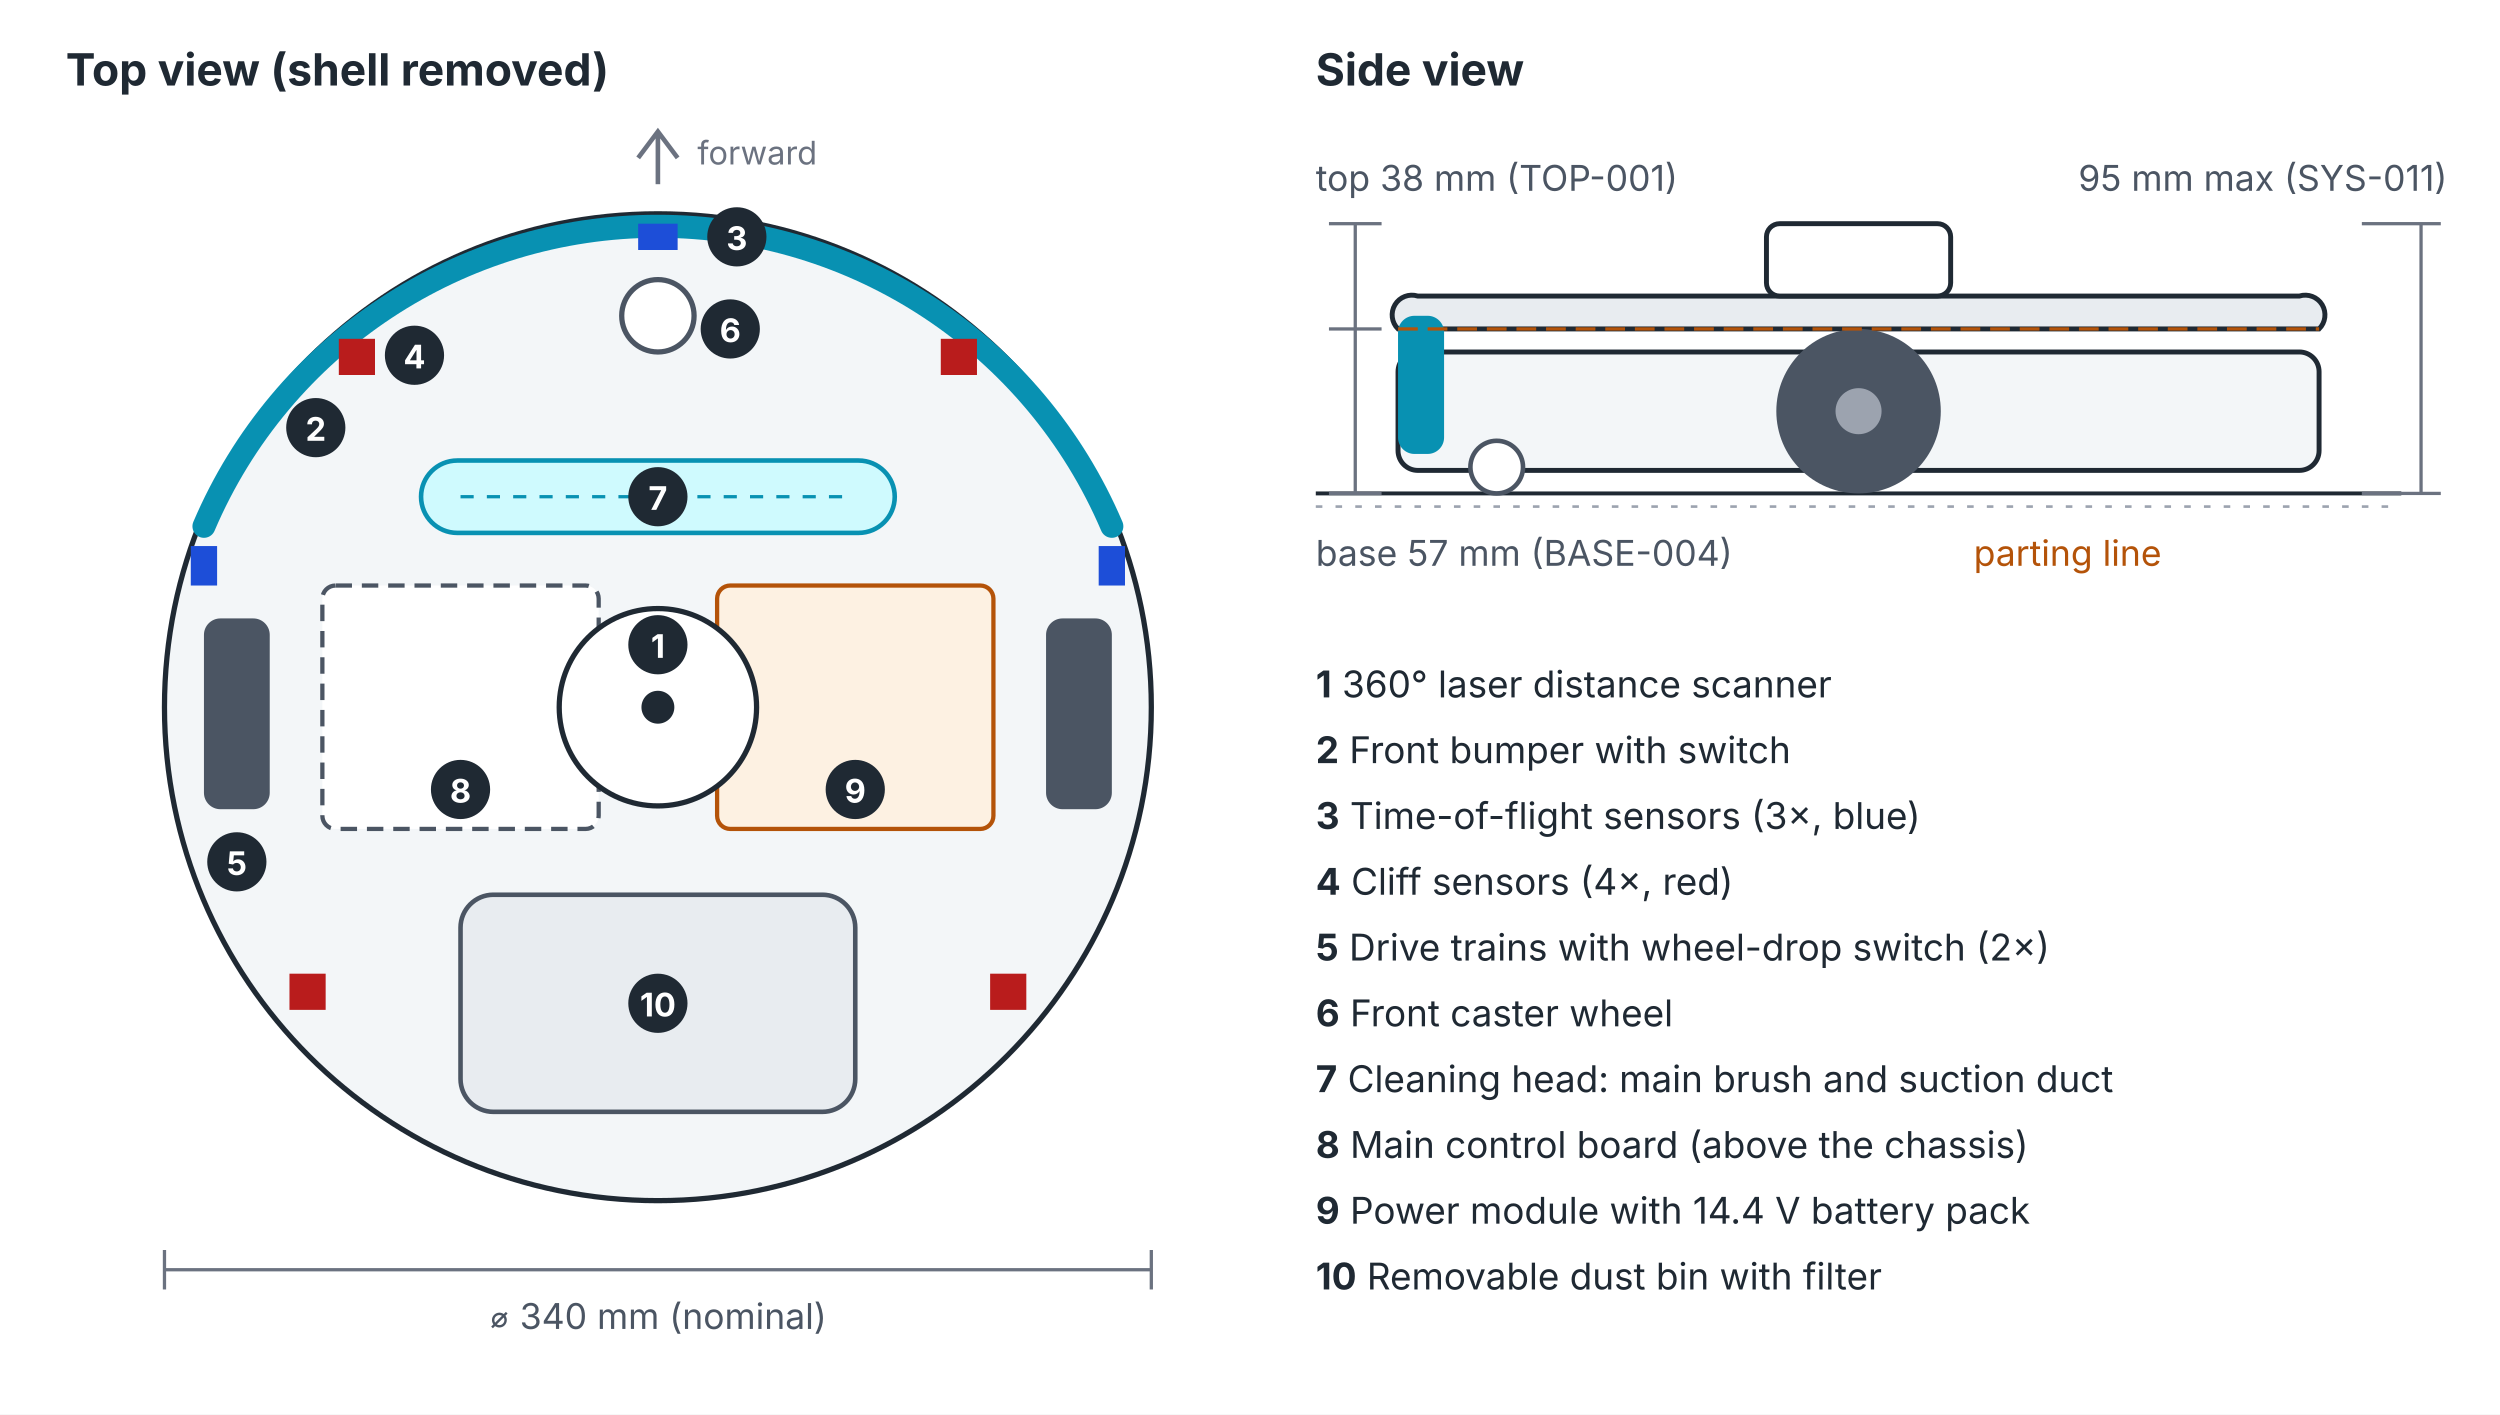
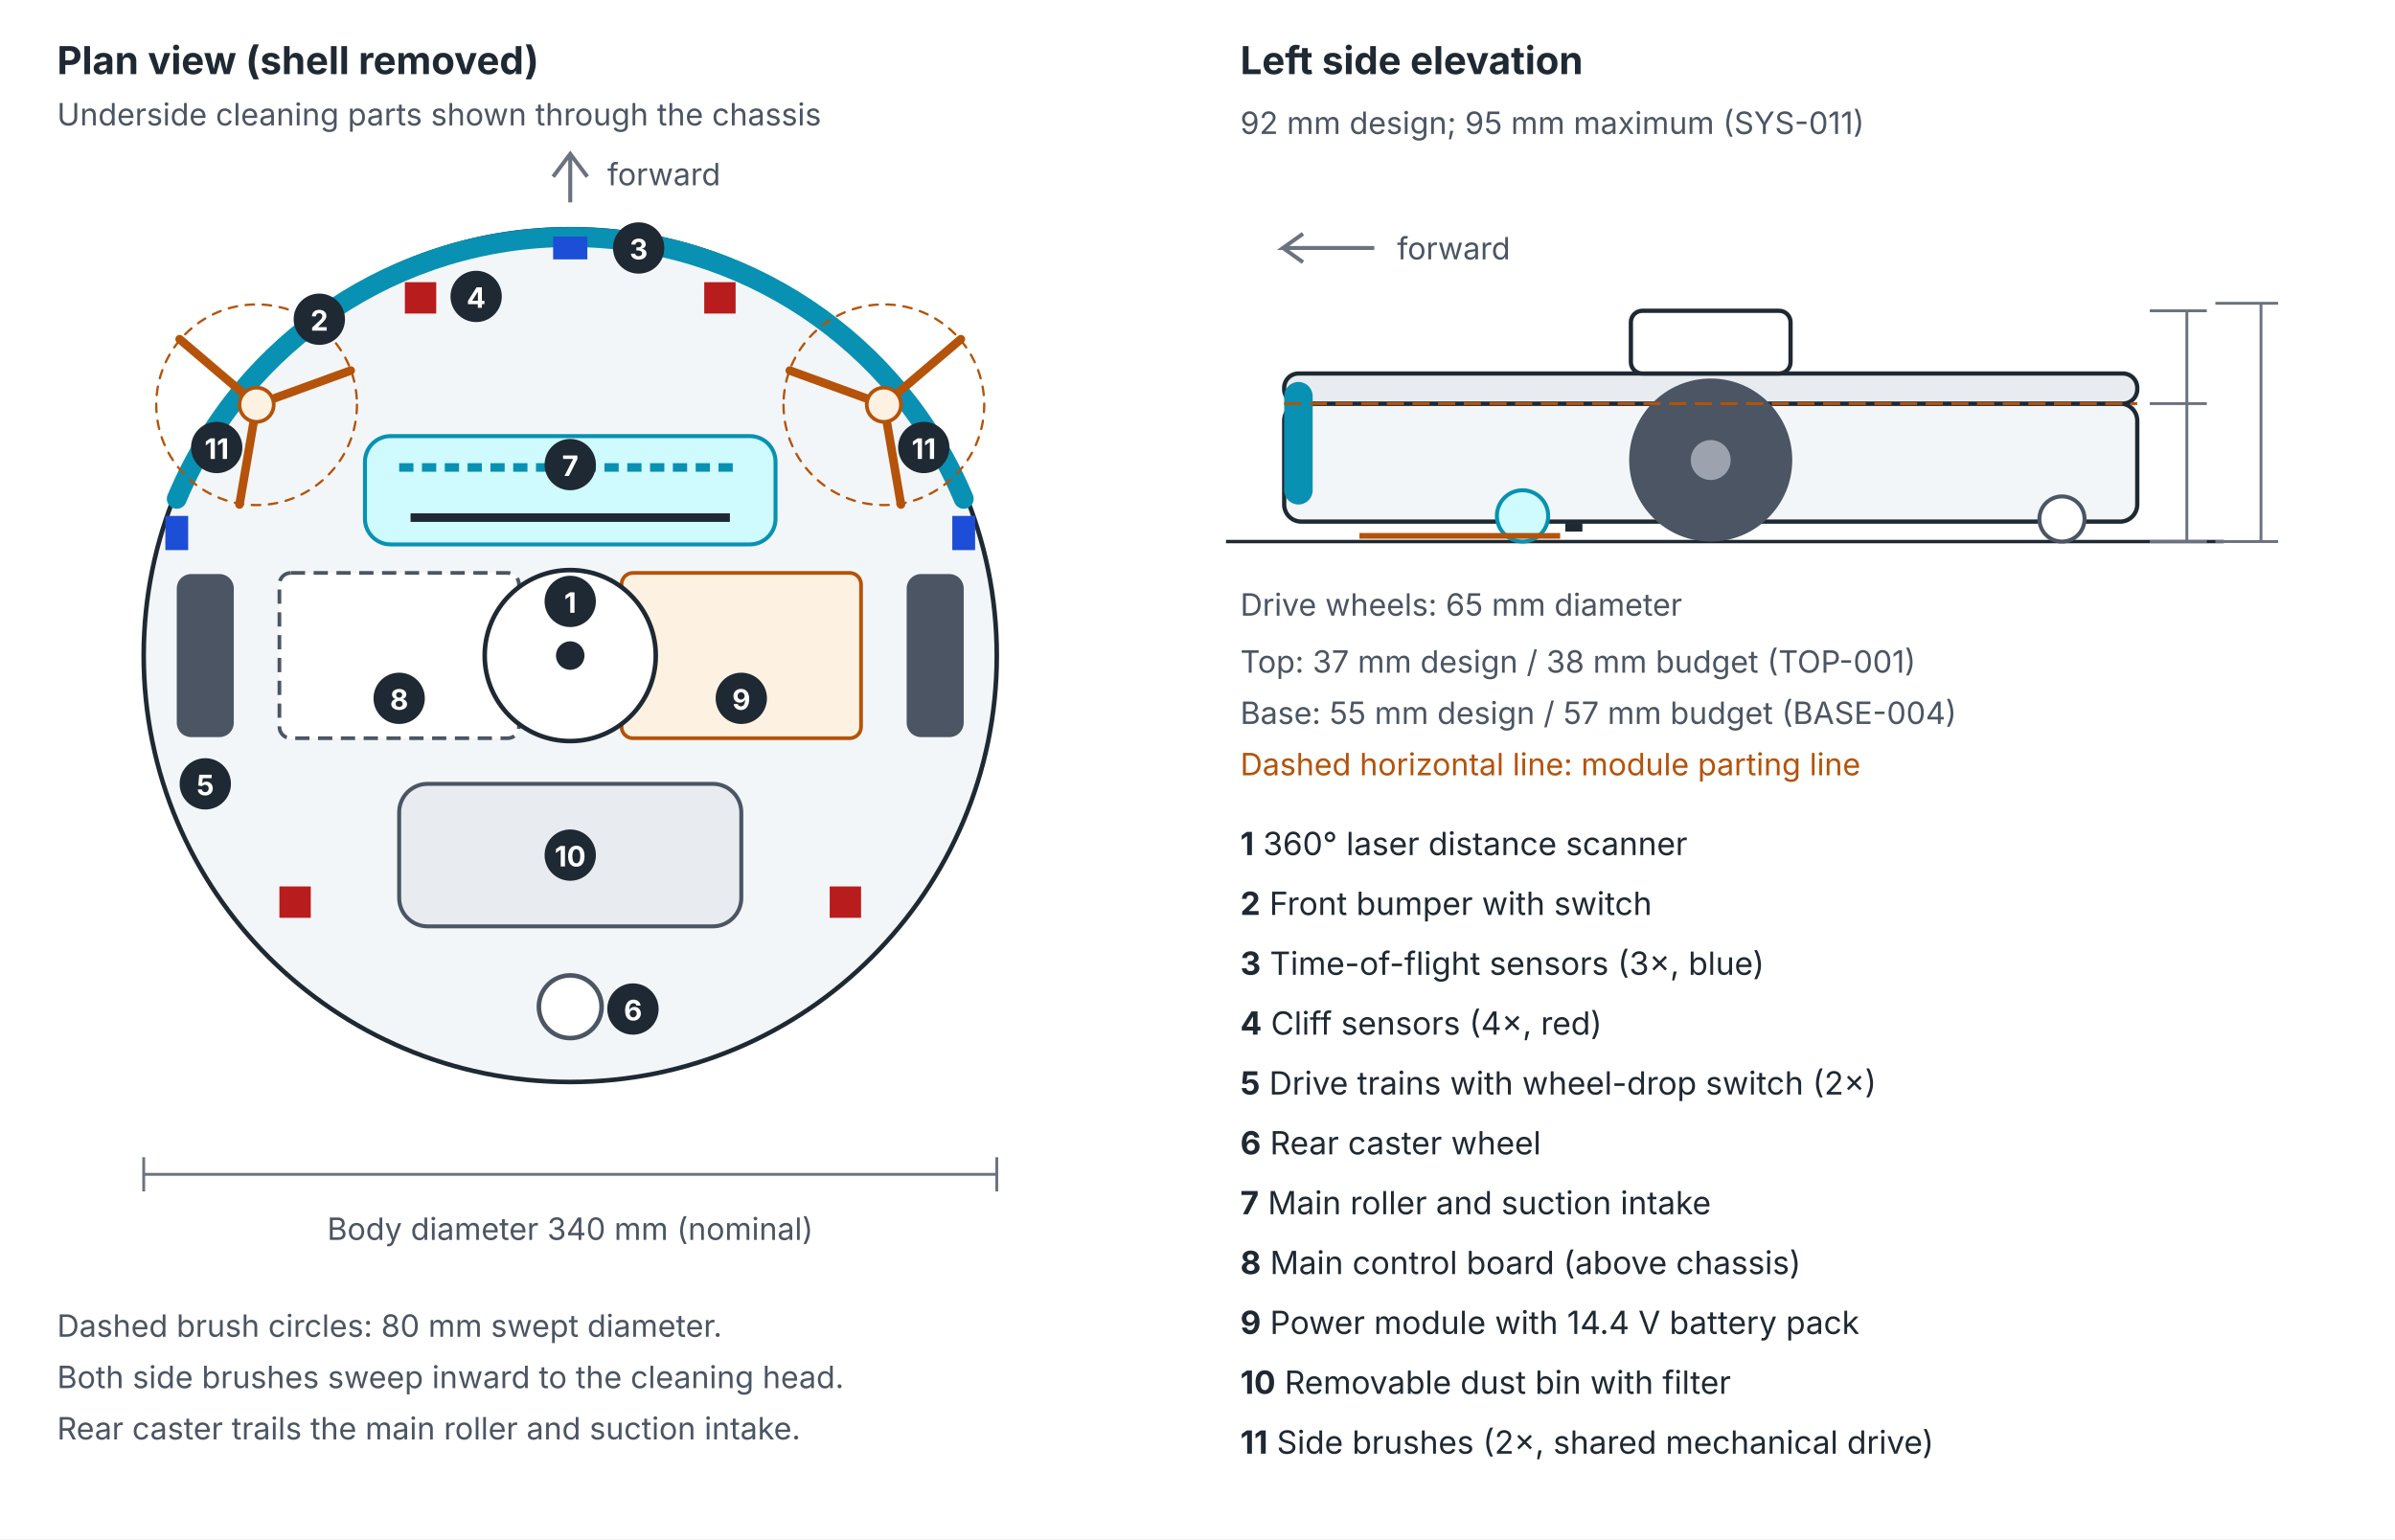
- <svg xmlns="http://www.w3.org/2000/svg" viewBox="0 0 760 430" width="760" height="430" font-family="Inter, Helvetica, Arial, sans-serif" font-size="11.7" fill="#1f2933">
-   <rect width="760" height="430" fill="#ffffff" />
-   <text x="20" y="26" font-size="13.5" font-weight="bold">Top view (shell removed)</text>
-   <text x="400" y="26" font-size="13.5" font-weight="bold">Side view</text>
-   <circle cx="200" cy="215" r="150" fill="#f3f6f8" stroke="#1f2933" stroke-width="1.6" />
-   <path d="M 62 160 A 150 150 0 0 1 338 160" fill="none" stroke="#0891b2" stroke-width="7" stroke-linecap="round" />
-   <rect x="62" y="188" width="20" height="58" rx="5" fill="#4b5563" />
-   <rect x="318" y="188" width="20" height="58" rx="5" fill="#4b5563" />
-   <circle cx="200" cy="96" r="11" fill="#ffffff" stroke="#4b5563" stroke-width="1.6" />
-   <rect x="128" y="140" width="144" height="22" rx="11" fill="#cffafe" stroke="#0891b2" stroke-width="1.4" />
-   <path d="M 140 151 h 120" stroke="#0891b2" stroke-width="1" stroke-dasharray="4 4" />
-   <rect x="98" y="178" width="84" height="74" rx="4" fill="#ffffff" stroke="#4b5563" stroke-width="1.3" stroke-dasharray="5 3" />
-   <rect x="218" y="178" width="84" height="74" rx="4" fill="#fdf1e2" stroke="#b45309" stroke-width="1.3" />
-   <circle cx="200" cy="215" r="30" fill="#ffffff" stroke="#1f2933" stroke-width="1.6" />
-   <circle cx="200" cy="215" r="5" fill="#1f2933" />
-   <rect x="140" y="272" width="120" height="66" rx="10" fill="#e8ecf0" stroke="#4b5563" stroke-width="1.4" />
+ <svg xmlns="http://www.w3.org/2000/svg" viewBox="0 0 840 540" width="840" height="540" font-family="Inter, Helvetica, Arial, sans-serif" font-size="11.7" fill="#1f2933" role="img" aria-labelledby="title desc">
+   <rect width="840" height="540" fill="#ffffff" />
+   <text x="20" y="26" font-size="13.5" font-weight="bold">Plan view (shell removed)</text>
+   <text x="20" y="44" font-size="10.8" fill="#4b5563">Underside cleaning parts shown through the chassis</text>
+   <text x="435" y="26" font-size="13.5" font-weight="bold">Left side elevation</text>
+   <text x="435" y="47" font-size="10.8" fill="#4b5563">92 mm design; 95 mm maximum (SYS-011)</text>
+   <defs>
+     <g id="side-brush" stroke="#b45309" stroke-width="3" stroke-linecap="round">
+       <path d="M 0 0 L -27 -23 M 0 0 L 33 -12 M 0 0 L -6 35" />
+       <circle r="35.2" fill="none" stroke-width="0.8" stroke-dasharray="3 3" />
+       <circle r="6" fill="#fdf1e2" stroke-width="1.3" />
+     </g>
+   </defs>
+   <circle cx="200" cy="230" r="149.6" fill="#f3f6f8" stroke="#1f2933" stroke-width="1.6" />
+   <path d="M 62 175 A 149.6 149.6 0 0 1 338 175" fill="none" stroke="#0891b2" stroke-width="7" stroke-linecap="round" />
+   <use href="#side-brush" transform="translate(90 142)" />
+   <use href="#side-brush" transform="translate(310 142) scale(-1 1)" />
+   <rect x="128" y="153" width="144" height="38" rx="9" fill="#cffafe" stroke="#0891b2" stroke-width="1.4" />
+   <path d="M 140 164 h 120" stroke="#0891b2" stroke-width="3" stroke-dasharray="5 3" />
+   <path d="M 144 181.6 h 112" stroke="#1f2933" stroke-width="3" />
+   <rect x="62" y="201.4" width="20" height="57.2" rx="5" fill="#4b5563" />
+   <rect x="318" y="201.4" width="20" height="57.2" rx="5" fill="#4b5563" />
+   <rect x="98" y="201" width="84" height="58" rx="4" fill="#ffffff" stroke="#4b5563" stroke-width="1.3" stroke-dasharray="5 3" />
+   <rect x="218" y="201" width="84" height="58" rx="4" fill="#fdf1e2" stroke="#b45309" stroke-width="1.3" />
+   <circle cx="200" cy="230" r="30" fill="#ffffff" stroke="#1f2933" stroke-width="1.6" />
+   <circle cx="200" cy="230" r="5" fill="#1f2933" />
+   <rect x="140" y="275" width="120" height="50" rx="10" fill="#e8ecf0" stroke="#4b5563" stroke-width="1.4" />
+   <circle cx="200" cy="353.2" r="11" fill="#ffffff" stroke="#4b5563" stroke-width="1.6" />
  <g fill="#b91c1c">
-     <rect x="103" y="103" width="11" height="11" />
-     <rect x="286" y="103" width="11" height="11" />
-     <rect x="88" y="296" width="11" height="11" />
-     <rect x="301" y="296" width="11" height="11" />
+     <rect x="142" y="99" width="11" height="11" />
+     <rect x="247" y="99" width="11" height="11" />
+     <rect x="98" y="311" width="11" height="11" />
+     <rect x="291" y="311" width="11" height="11" />
  </g>
  <g fill="#1d4ed8">
-     <rect x="194" y="68" width="12" height="8" />
-     <rect x="58" y="166" width="8" height="12" />
-     <rect x="334" y="166" width="8" height="12" />
+     <rect x="194" y="83" width="12" height="8" />
+     <rect x="58" y="181" width="8" height="12" />
+     <rect x="334" y="181" width="8" height="12" />
  </g>
-   <path d="M 200 40 v 16 m -6 -8 l 6 -8 l 6 8" fill="none" stroke="#6b7280" stroke-width="1.4" />
-   <text x="212" y="50" font-size="9.9" fill="#6b7280">forward</text>
+   <path d="M 200 54 v 17 m -6 -9 l 6 -8 l 6 8" fill="none" stroke="#6b7280" stroke-width="1.4" />
+   <text x="213" y="65" font-size="10.8" fill="#4b5563">forward</text>
  <g font-size="9.9" font-weight="bold" text-anchor="middle" fill="#ffffff">
    <g>
-       <circle cx="200" cy="196" r="9" fill="#1f2933" />
-       <text x="200" y="200">1</text>
+       <circle cx="200" cy="211" r="9" fill="#1f2933" />
+       <text x="200" y="215">1</text>
    </g>
    <g>
-       <circle cx="96" cy="130" r="9" fill="#1f2933" />
-       <text x="96" y="134">2</text>
+       <circle cx="112" cy="112" r="9" fill="#1f2933" />
+       <text x="112" y="116">2</text>
    </g>
    <g>
-       <circle cx="224" cy="72" r="9" fill="#1f2933" />
-       <text x="224" y="76">3</text>
+       <circle cx="224" cy="87" r="9" fill="#1f2933" />
+       <text x="224" y="91">3</text>
    </g>
    <g>
-       <circle cx="126" cy="108" r="9" fill="#1f2933" />
-       <text x="126" y="112">4</text>
+       <circle cx="167" cy="104" r="9" fill="#1f2933" />
+       <text x="167" y="108">4</text>
    </g>
    <g>
-       <circle cx="72" cy="262" r="9" fill="#1f2933" />
-       <text x="72" y="266">5</text>
+       <circle cx="72" cy="275" r="9" fill="#1f2933" />
+       <text x="72" y="279">5</text>
    </g>
    <g>
-       <circle cx="222" cy="100" r="9" fill="#1f2933" />
-       <text x="222" y="104">6</text>
+       <circle cx="222" cy="354" r="9" fill="#1f2933" />
+       <text x="222" y="358">6</text>
    </g>
    <g>
-       <circle cx="200" cy="151" r="9" fill="#1f2933" />
-       <text x="200" y="155">7</text>
+       <circle cx="200" cy="163" r="9" fill="#1f2933" />
+       <text x="200" y="167">7</text>
    </g>
    <g>
-       <circle cx="140" cy="240" r="9" fill="#1f2933" />
-       <text x="140" y="244">8</text>
+       <circle cx="140" cy="245" r="9" fill="#1f2933" />
+       <text x="140" y="249">8</text>
    </g>
    <g>
-       <circle cx="260" cy="240" r="9" fill="#1f2933" />
-       <text x="260" y="244">9</text>
+       <circle cx="260" cy="245" r="9" fill="#1f2933" />
+       <text x="260" y="249">9</text>
    </g>
    <g>
-       <circle cx="200" cy="305" r="9" fill="#1f2933" />
-       <text x="200" y="309">10</text>
+       <circle cx="200" cy="300" r="9" fill="#1f2933" />
+       <text x="200" y="304">10</text>
+     </g>
+     <g>
+       <circle cx="76" cy="157" r="9" fill="#1f2933" />
+       <text x="76" y="161">11</text>
+     </g>
+     <g>
+       <circle cx="324" cy="157" r="9" fill="#1f2933" />
+       <text x="324" y="161">11</text>
    </g>
  </g>
-   <path d="M 50 386 h 300 M 50 380 v 12 M 350 380 v 12" stroke="#6b7280" stroke-width="1" />
-   <text x="200" y="404" text-anchor="middle" font-size="10.8" fill="#4b5563">⌀ 340 mm (nominal)</text>
-   <path d="M 400 150 h 330" stroke="#1f2933" stroke-width="1.2" />
-   <path d="M 400 154 h 330" stroke="#9ca3af" stroke-width="0.8" stroke-dasharray="2 4" />
-   <rect x="425" y="107" width="280" height="36" rx="6" fill="#f3f6f8" stroke="#1f2933" stroke-width="1.5" />
-   <path d="M 425 100 h 280 a 6 6 0 0 0 -6 -10 h -268 a 6 6 0 0 0 -6 10 z" fill="#e8ecf0" stroke="#1f2933" stroke-width="1.5" />
-   <rect x="425" y="96" width="14" height="42" rx="5" fill="#0891b2" />
-   <rect x="537" y="68" width="56" height="22" rx="4" fill="#ffffff" stroke="#1f2933" stroke-width="1.5" />
-   <circle cx="565" cy="125" r="25" fill="#4b5563" />
-   <circle cx="565" cy="125" r="7" fill="#9ca3af" />
-   <circle cx="455" cy="142" r="8" fill="#ffffff" stroke="#4b5563" stroke-width="1.4" />
-   <path d="M 425 100 h 280" stroke="#b45309" stroke-width="1" stroke-dasharray="6 3" />
+   <path d="M 50.4 412 h 299.2 M 50.4 406 v 12 M 349.6 406 v 12" stroke="#6b7280" />
+   <text x="200" y="435" text-anchor="middle" font-size="10.8" fill="#4b5563">Body diameter 340 mm (nominal)</text>
+   <text x="20" y="469" font-size="10.8" fill="#4b5563">Dashed brush circles: 80 mm swept diameter.</text>
+   <text x="20" y="487" font-size="10.8" fill="#4b5563">Both side brushes sweep inward to the cleaning head.</text>
+   <text x="20" y="505" font-size="10.8" fill="#4b5563">Rear caster trails the main roller and suction intake.</text>
+   <path d="M 430 190 h 350" stroke="#1f2933" stroke-width="1.2" />
+   <rect x="450.4" y="141.6" width="299.2" height="41.4" rx="6" fill="#f3f6f8" stroke="#1f2933" stroke-width="1.5" />
+   <rect x="450.4" y="131.04" width="299.2" height="10.56" rx="5" fill="#e8ecf0" stroke="#1f2933" stroke-width="1.5" />
+   <rect x="450.4" y="134" width="10" height="43" rx="5" fill="#0891b2" />
+   <rect x="572" y="109.04" width="56" height="22" rx="4" fill="#ffffff" stroke="#1f2933" stroke-width="1.5" />
+   <circle cx="600" cy="161.4" r="28.6" fill="#4b5563" />
+   <circle cx="600" cy="161.4" r="7" fill="#9ca3af" />
+   <circle cx="723.2" cy="182.08" r="7.92" fill="#ffffff" stroke="#4b5563" stroke-width="1.4" />
+   <circle cx="534" cy="181" r="9" fill="#cffafe" stroke="#0891b2" stroke-width="1.4" />
+   <path d="M 549 185 h 6" stroke="#1f2933" stroke-width="3" />
+   <path d="M 476.8 188 h 70.4" stroke="#b45309" stroke-width="2" />
+   <path d="M 450.4 141.6 h 299.2" stroke="#b45309" stroke-width="1" stroke-dasharray="6 3" />
+   <path d="M 482 87 h -32 l 7 -5 m -7 5 l 7 5" fill="none" stroke="#6b7280" stroke-width="1.4" />
+   <text x="490" y="91" font-size="10.8" fill="#4b5563">forward</text>
  <g stroke="#6b7280" stroke-width="1" fill="none">
-     <path d="M 718 68 h 24 M 718 150 h 24 M 736 68 v 82" />
-     <path d="M 404 68 h 16 M 404 100 h 16 M 404 150 h 16 M 412 68 v 82" />
+     <path d="M 777 106.4 h 22 M 777 190 h 22 M 793 106.4 v 83.6" />
+     <path d="M 754 109.04 h 20 M 754 141.6 h 20 M 754 190 h 20 M 767 109.04 v 80.96" />
  </g>
  <g font-size="10.8" fill="#4b5563">
-     <text x="744" y="58" text-anchor="end">95 mm max (SYS-011)</text>
-     <text x="400" y="58">top 38 mm (TOP-001)</text>
-     <text x="400" y="172">base 57 mm (BASE-004)</text>
-     <text x="600" y="172" fill="#b45309">parting line</text>
+     <text x="435" y="216">Drive wheels: 65 mm diameter</text>
+     <text x="435" y="236">Top: 37 mm design / 38 mm budget (TOP-001)</text>
+     <text x="435" y="254">Base: 55 mm design / 57 mm budget (BASE-004)</text>
+     <text x="435" y="272" fill="#b45309">Dashed horizontal line: module parting line</text>
  </g>
  <g font-size="11.2">
-     <text x="400" y="212">
+     <text x="435" y="300">
      <tspan font-weight="bold">1</tspan>  360° laser distance scanner</text>
-     <text x="400" y="232">
+     <text x="435" y="321">
      <tspan font-weight="bold">2</tspan>  Front bumper with switch</text>
-     <text x="400" y="252">
+     <text x="435" y="342">
      <tspan font-weight="bold">3</tspan>  Time-of-flight sensors (3×, blue)</text>
-     <text x="400" y="272">
+     <text x="435" y="363">
      <tspan font-weight="bold">4</tspan>  Cliff sensors (4×, red)</text>
-     <text x="400" y="292">
+     <text x="435" y="384">
      <tspan font-weight="bold">5</tspan>  Drive trains with wheel-drop switch (2×)</text>
-     <text x="400" y="312">
-       <tspan font-weight="bold">6</tspan>  Front caster wheel</text>
-     <text x="400" y="332">
-       <tspan font-weight="bold">7</tspan>  Cleaning head: main brush and suction duct</text>
-     <text x="400" y="352">
-       <tspan font-weight="bold">8</tspan>  Main control board (above the chassis)</text>
-     <text x="400" y="372">
+     <text x="435" y="405">
+       <tspan font-weight="bold">6</tspan>  Rear caster wheel</text>
+     <text x="435" y="426">
+       <tspan font-weight="bold">7</tspan>  Main roller and suction intake</text>
+     <text x="435" y="447">
+       <tspan font-weight="bold">8</tspan>  Main control board (above chassis)</text>
+     <text x="435" y="468">
      <tspan font-weight="bold">9</tspan>  Power module with 14.4 V battery pack</text>
-     <text x="400" y="392">
+     <text x="435" y="489">
      <tspan font-weight="bold">10</tspan>  Removable dust bin with filter</text>
+     <text x="435" y="510">
+       <tspan font-weight="bold">11</tspan>  Side brushes (2×, shared mechanical drive)</text>
  </g>
</svg>
